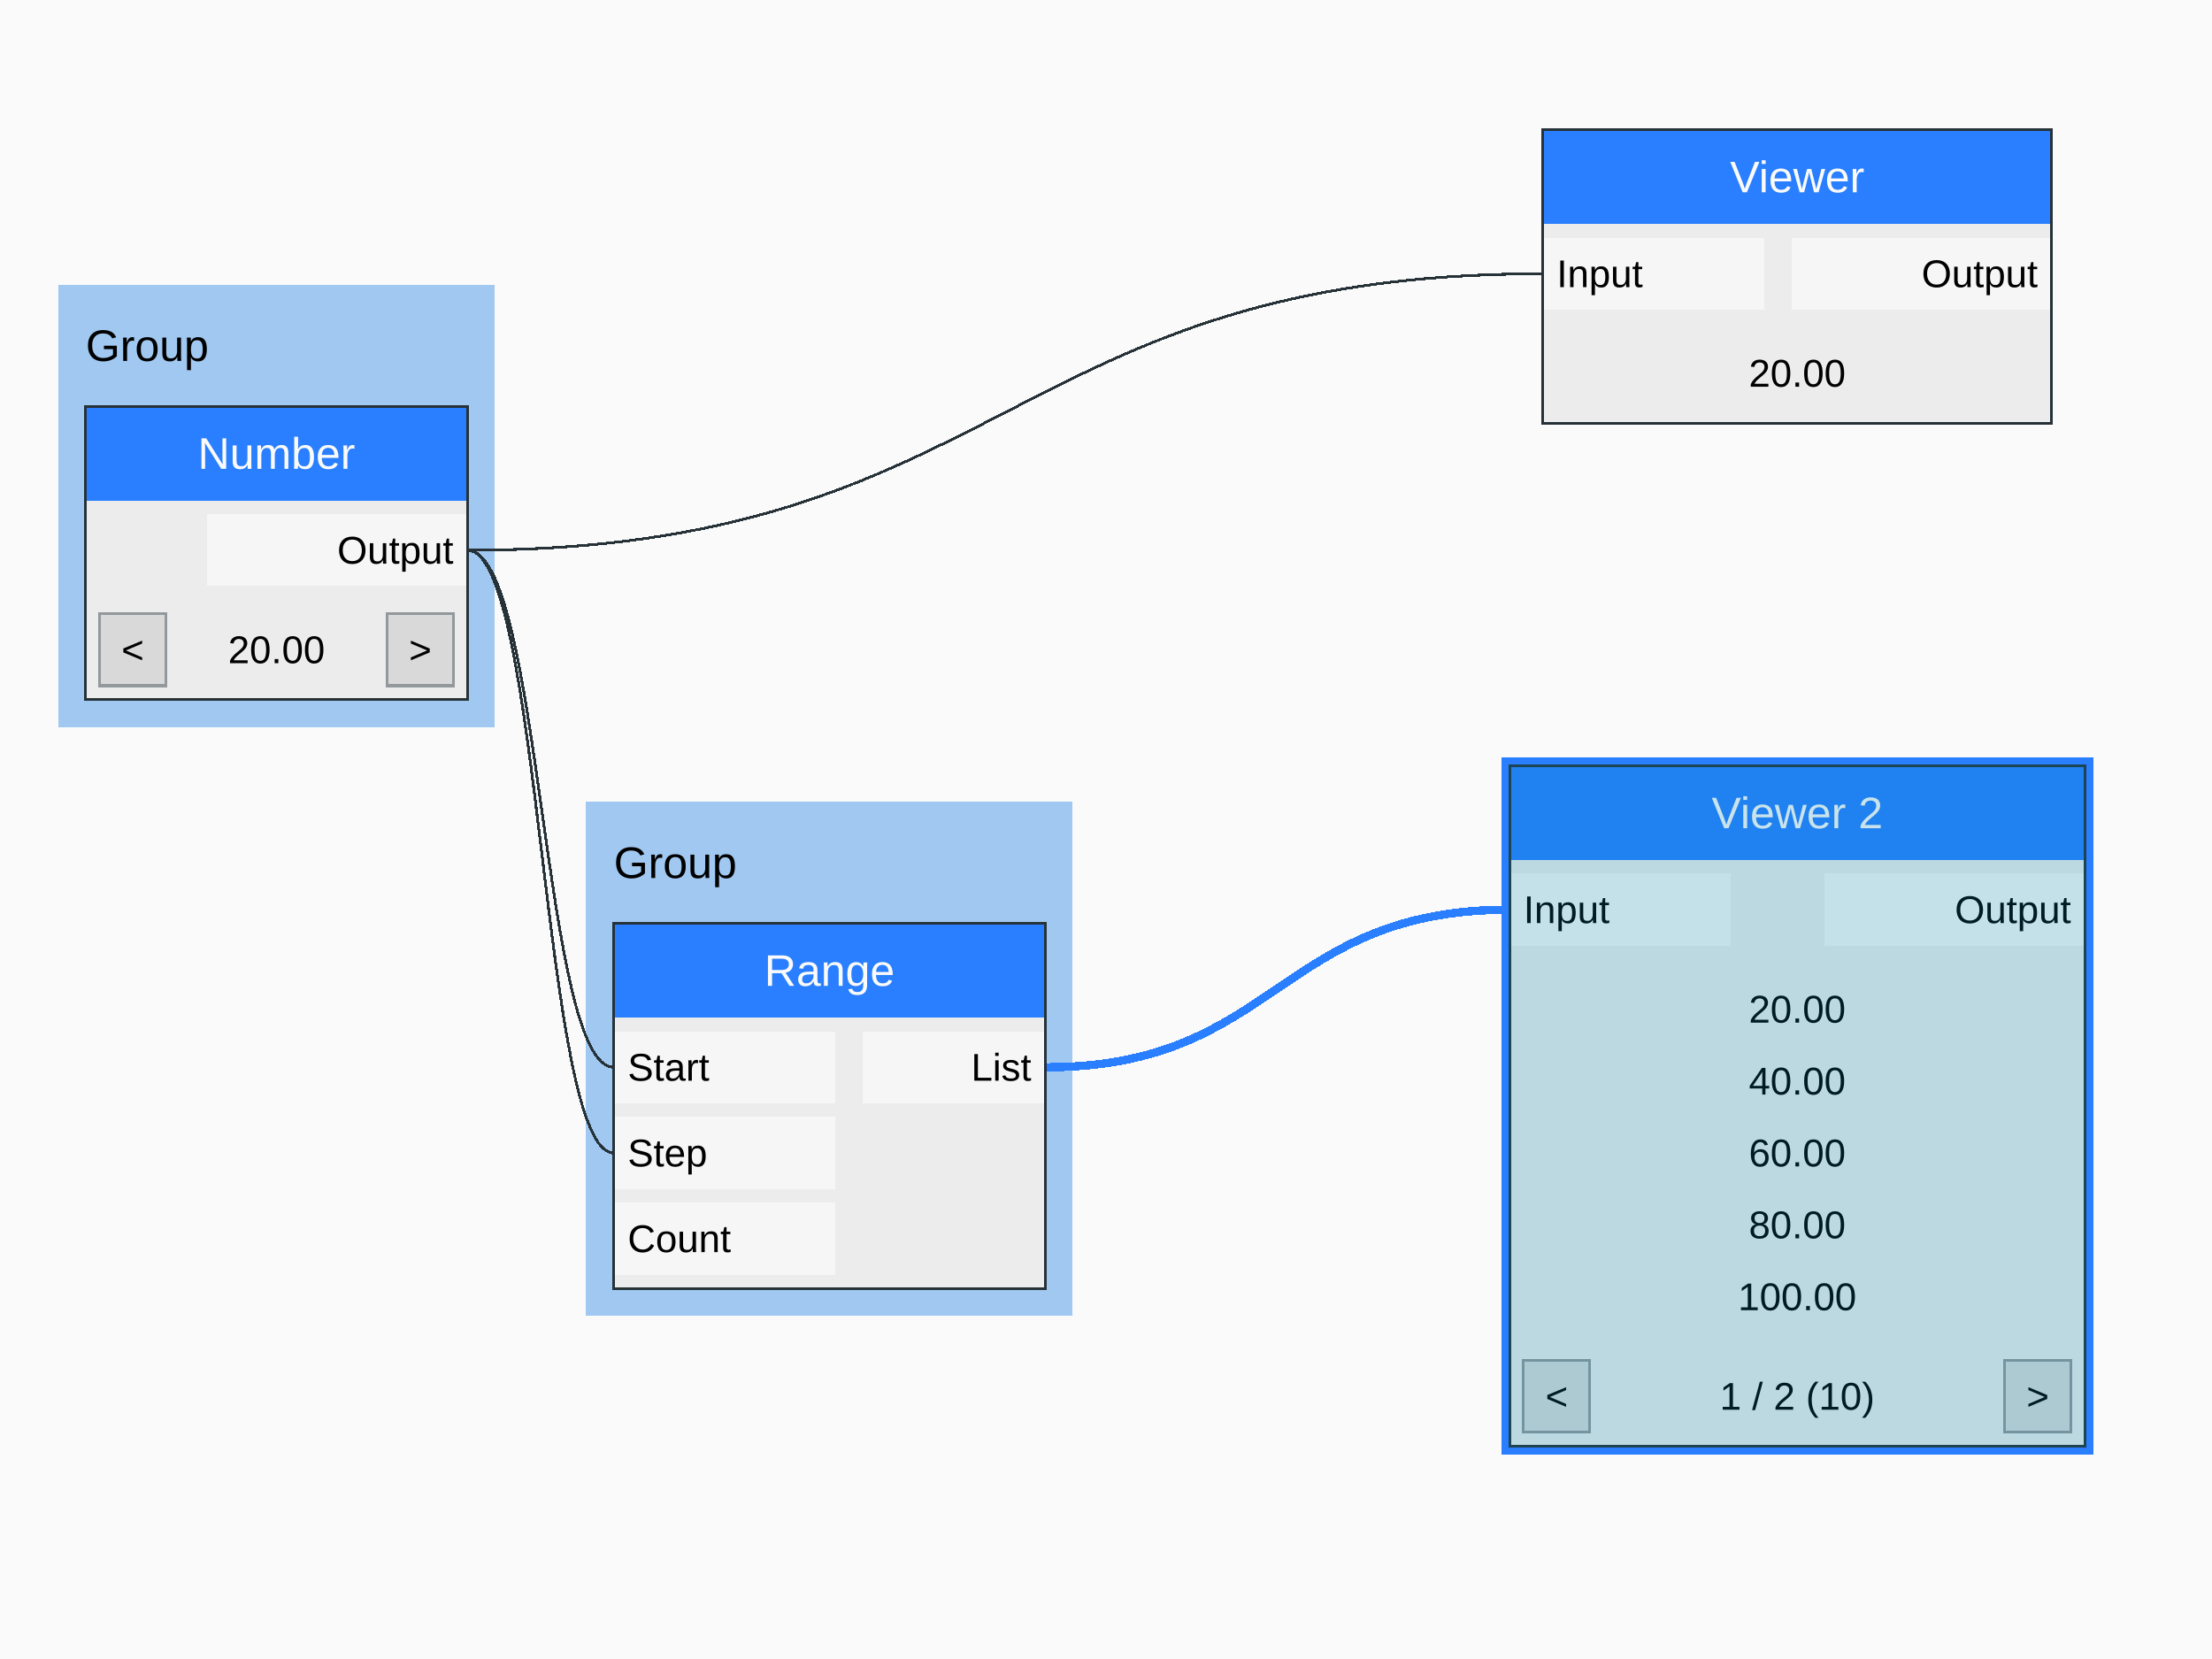
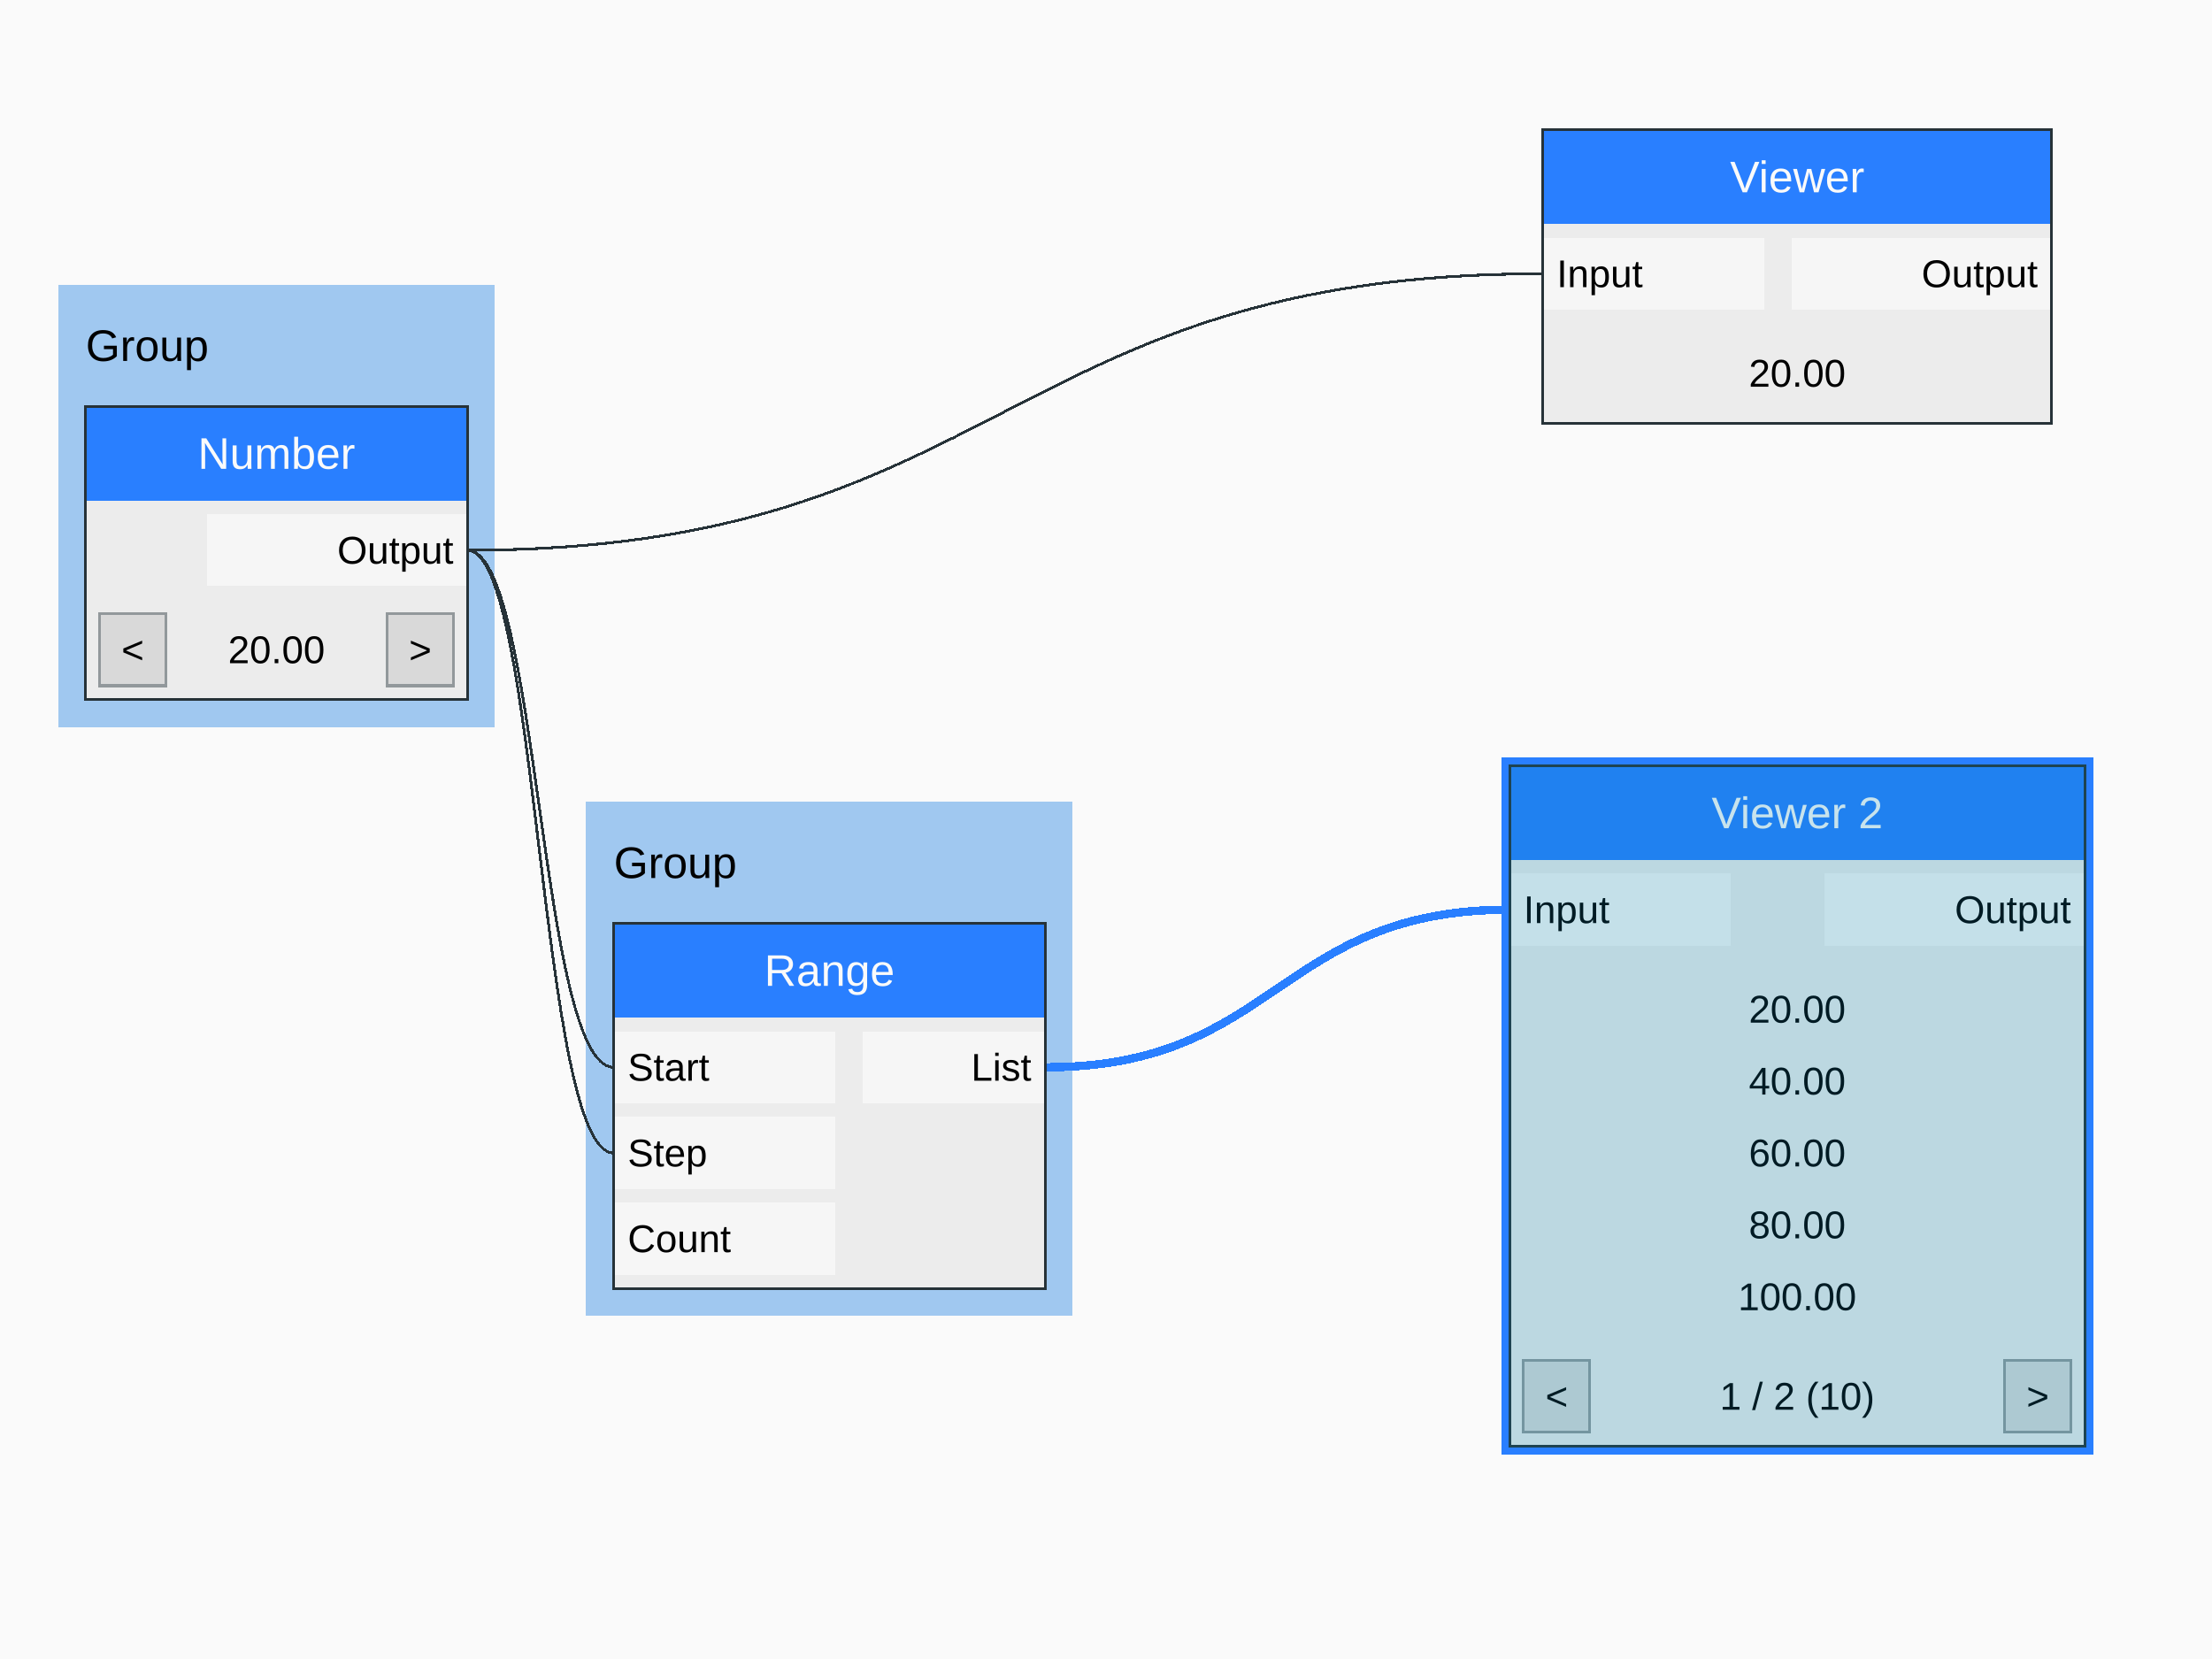
<svg xmlns="http://www.w3.org/2000/svg" version="1.1" width="800" height="600" shape-rendering="crispEdges">
  <rect x="0" y="0" width="800" height="600" style="fill:rgb(250,250,250);" />
  <rect x="21" y="103" width="158" height="160" style="fill:rgb(160,200,240);" />
  <text x="31" y="125" dominant-baseline="central" text-anchor="start" style="fill:rgb(0,0,0);font-family:Arial;font-size:16px;">Group</text>
  <rect x="212" y="290" width="176" height="186" style="fill:rgb(160,200,240);" />
  <text x="222" y="312" dominant-baseline="central" text-anchor="start" style="fill:rgb(0,0,0);font-family:Arial;font-size:16px;">Group</text>
-   <path d="M169,199 C196,199 196,386 222,386" style="fill:none;stroke-width:1px;stroke:rgb(38,50,56);" />
-   <path d="M169,199 C196,199 196,417 222,417" style="fill:none;stroke-width:1px;stroke:rgb(38,50,56);" />
-   <path d="M169,199 C364,199 364,99 558,99" style="fill:none;stroke-width:1px;stroke:rgb(38,50,56);" />
+   <path d="M169,199 C195,199 195,386 222,386" style="fill:none;stroke-width:1px;stroke:rgb(38,50,56);" />
+   <path d="M169,199 C195,199 195,417 222,417" style="fill:none;stroke-width:1px;stroke:rgb(38,50,56);" />
+   <path d="M169,199 C363,199 363,99 558,99" style="fill:none;stroke-width:1px;stroke:rgb(38,50,56);" />
  <path d="M378,386 C462,386 462,329 546,329" style="fill:none;stroke-width:3px;stroke:rgb(41,127,255);" />
  <rect x="31" y="147" width="138" height="34" style="fill:rgb(41,127,255);" />
  <text x="100" y="164" dominant-baseline="central" text-anchor="middle" style="fill:rgb(250,250,250);font-family:Arial;font-size:16px;">Number</text>
  <rect x="31" y="181" width="138" height="36" style="fill:rgb(236,236,236);" />
  <rect x="75" y="186" width="94" height="26" style="fill:rgb(246,246,246);" />
  <text x="164" y="199" dominant-baseline="central" text-anchor="end" style="fill:rgb(0,0,0);font-family:Arial;font-size:14px;">Output</text>
  <rect x="31" y="217" width="138" height="36" style="fill:rgb(236,236,236);" />
  <text x="100" y="235" dominant-baseline="central" text-anchor="middle" style="fill:rgb(0,0,0);font-family:Arial;font-size:14px;">20.00</text>
  <rect x="36" y="222" width="24" height="26" style="fill:rgb(217,217,217);" />
  <text x="48" y="235" dominant-baseline="central" text-anchor="middle" style="fill:rgb(0,0,0);font-family:Arial;font-size:14px;">&lt;</text>
  <rect x="36" y="222" width="24" height="26" style="fill:none;stroke-width:1px;stroke:rgb(146,152,155);" />
  <rect x="140" y="222" width="24" height="26" style="fill:rgb(217,217,217);" />
  <text x="152" y="235" dominant-baseline="central" text-anchor="middle" style="fill:rgb(0,0,0);font-family:Arial;font-size:14px;">&gt;</text>
  <rect x="140" y="222" width="24" height="26" style="fill:none;stroke-width:1px;stroke:rgb(146,152,155);" />
  <rect x="31" y="147" width="138" height="106" style="fill:none;stroke-width:1px;stroke:rgb(38,50,56);" />
  <rect x="222" y="334" width="156" height="34" style="fill:rgb(41,127,255);" />
  <text x="300" y="351" dominant-baseline="central" text-anchor="middle" style="fill:rgb(250,250,250);font-family:Arial;font-size:16px;">Range</text>
  <rect x="222" y="368" width="156" height="98" style="fill:rgb(236,236,236);" />
  <rect x="222" y="373" width="80" height="26" style="fill:rgb(246,246,246);" />
  <text x="227" y="386" dominant-baseline="central" text-anchor="start" style="fill:rgb(0,0,0);font-family:Arial;font-size:14px;">Start</text>
  <rect x="222" y="404" width="80" height="26" style="fill:rgb(246,246,246);" />
  <text x="227" y="417" dominant-baseline="central" text-anchor="start" style="fill:rgb(0,0,0);font-family:Arial;font-size:14px;">Step</text>
  <rect x="222" y="435" width="80" height="26" style="fill:rgb(246,246,246);" />
  <text x="227" y="448" dominant-baseline="central" text-anchor="start" style="fill:rgb(0,0,0);font-family:Arial;font-size:14px;">Count</text>
  <rect x="312" y="373" width="66" height="26" style="fill:rgb(246,246,246);" />
  <text x="373" y="386" dominant-baseline="central" text-anchor="end" style="fill:rgb(0,0,0);font-family:Arial;font-size:14px;">List</text>
  <rect x="222" y="334" width="156" height="132" style="fill:none;stroke-width:1px;stroke:rgb(38,50,56);" />
  <rect x="558" y="47" width="184" height="34" style="fill:rgb(41,127,255);" />
  <text x="650" y="64" dominant-baseline="central" text-anchor="middle" style="fill:rgb(250,250,250);font-family:Arial;font-size:16px;">Viewer</text>
  <rect x="558" y="81" width="184" height="36" style="fill:rgb(236,236,236);" />
  <rect x="558" y="86" width="80" height="26" style="fill:rgb(246,246,246);" />
  <text x="563" y="99" dominant-baseline="central" text-anchor="start" style="fill:rgb(0,0,0);font-family:Arial;font-size:14px;">Input</text>
  <rect x="648" y="86" width="94" height="26" style="fill:rgb(246,246,246);" />
  <text x="737" y="99" dominant-baseline="central" text-anchor="end" style="fill:rgb(0,0,0);font-family:Arial;font-size:14px;">Output</text>
  <rect x="558" y="117" width="184" height="36" style="fill:rgb(236,236,236);" />
  <text x="650" y="135" dominant-baseline="central" text-anchor="middle" style="fill:rgb(0,0,0);font-family:Arial;font-size:14px;">20.00</text>
  <rect x="558" y="47" width="184" height="106" style="fill:none;stroke-width:1px;stroke:rgb(38,50,56);" />
  <rect x="543" y="274" width="214" height="252" style="fill:rgb(41,127,255);" />
  <rect x="546" y="277" width="208" height="34" style="fill:rgb(32,129,240);" />
  <text x="650" y="294" dominant-baseline="central" text-anchor="middle" style="fill:rgb(200,227,236);font-family:Arial;font-size:16px;">Viewer 2</text>
  <rect x="546" y="311" width="208" height="36" style="fill:rgb(188,216,225);" />
  <rect x="546" y="316" width="80" height="26" style="fill:rgb(196,224,233);" />
  <text x="551" y="329" dominant-baseline="central" text-anchor="start" style="fill:rgb(0,27,36);font-family:Arial;font-size:14px;">Input</text>
  <rect x="660" y="316" width="94" height="26" style="fill:rgb(196,224,233);" />
  <text x="749" y="329" dominant-baseline="central" text-anchor="end" style="fill:rgb(0,27,36);font-family:Arial;font-size:14px;">Output</text>
  <rect x="546" y="347" width="208" height="140" style="fill:rgb(188,216,225);" />
  <text x="650" y="365" dominant-baseline="central" text-anchor="middle" style="fill:rgb(0,27,36);font-family:Arial;font-size:14px;">20.00</text>
  <text x="650" y="391" dominant-baseline="central" text-anchor="middle" style="fill:rgb(0,27,36);font-family:Arial;font-size:14px;">40.00</text>
  <text x="650" y="417" dominant-baseline="central" text-anchor="middle" style="fill:rgb(0,27,36);font-family:Arial;font-size:14px;">60.00</text>
  <text x="650" y="443" dominant-baseline="central" text-anchor="middle" style="fill:rgb(0,27,36);font-family:Arial;font-size:14px;">80.00</text>
  <text x="650" y="469" dominant-baseline="central" text-anchor="middle" style="fill:rgb(0,27,36);font-family:Arial;font-size:14px;">100.00</text>
  <rect x="546" y="487" width="208" height="36" style="fill:rgb(188,216,225);" />
  <text x="650" y="505" dominant-baseline="central" text-anchor="middle" style="fill:rgb(0,27,36);font-family:Arial;font-size:14px;">1 / 2 (10)</text>
  <rect x="551" y="492" width="24" height="26" style="fill:rgb(173,201,210);" />
  <text x="563" y="505" dominant-baseline="central" text-anchor="middle" style="fill:rgb(0,27,36);font-family:Arial;font-size:14px;">&lt;</text>
  <rect x="551" y="492" width="24" height="26" style="fill:none;stroke-width:1px;stroke:rgb(116,149,160);" />
  <rect x="725" y="492" width="24" height="26" style="fill:rgb(173,201,210);" />
  <text x="737" y="505" dominant-baseline="central" text-anchor="middle" style="fill:rgb(0,27,36);font-family:Arial;font-size:14px;">&gt;</text>
  <rect x="725" y="492" width="24" height="26" style="fill:none;stroke-width:1px;stroke:rgb(116,149,160);" />
  <rect x="546" y="277" width="208" height="246" style="fill:none;stroke-width:1px;stroke:rgb(30,67,81);" />
</svg>
